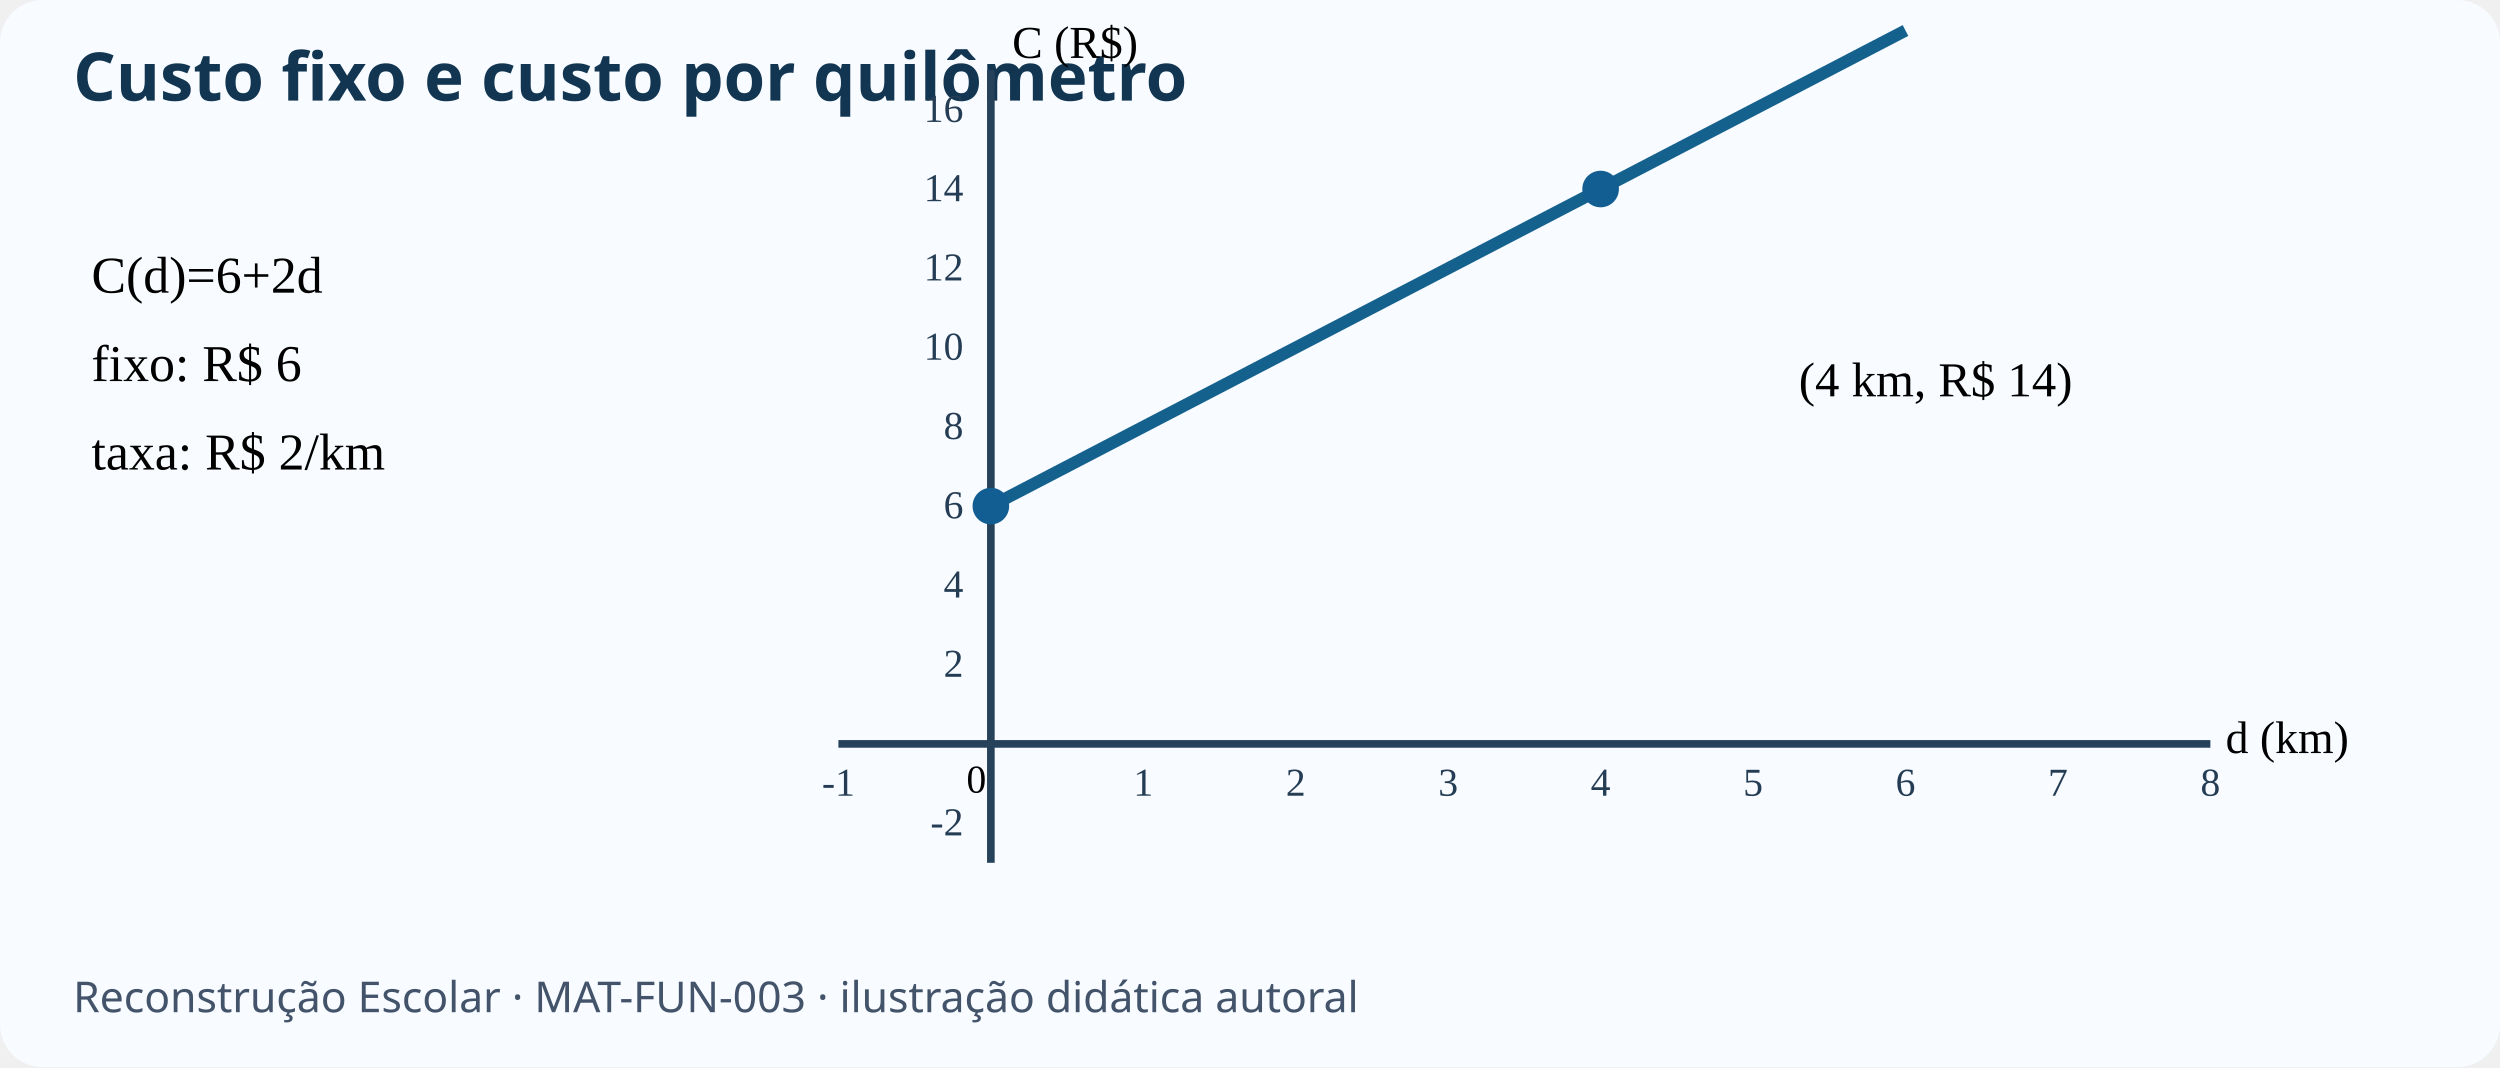
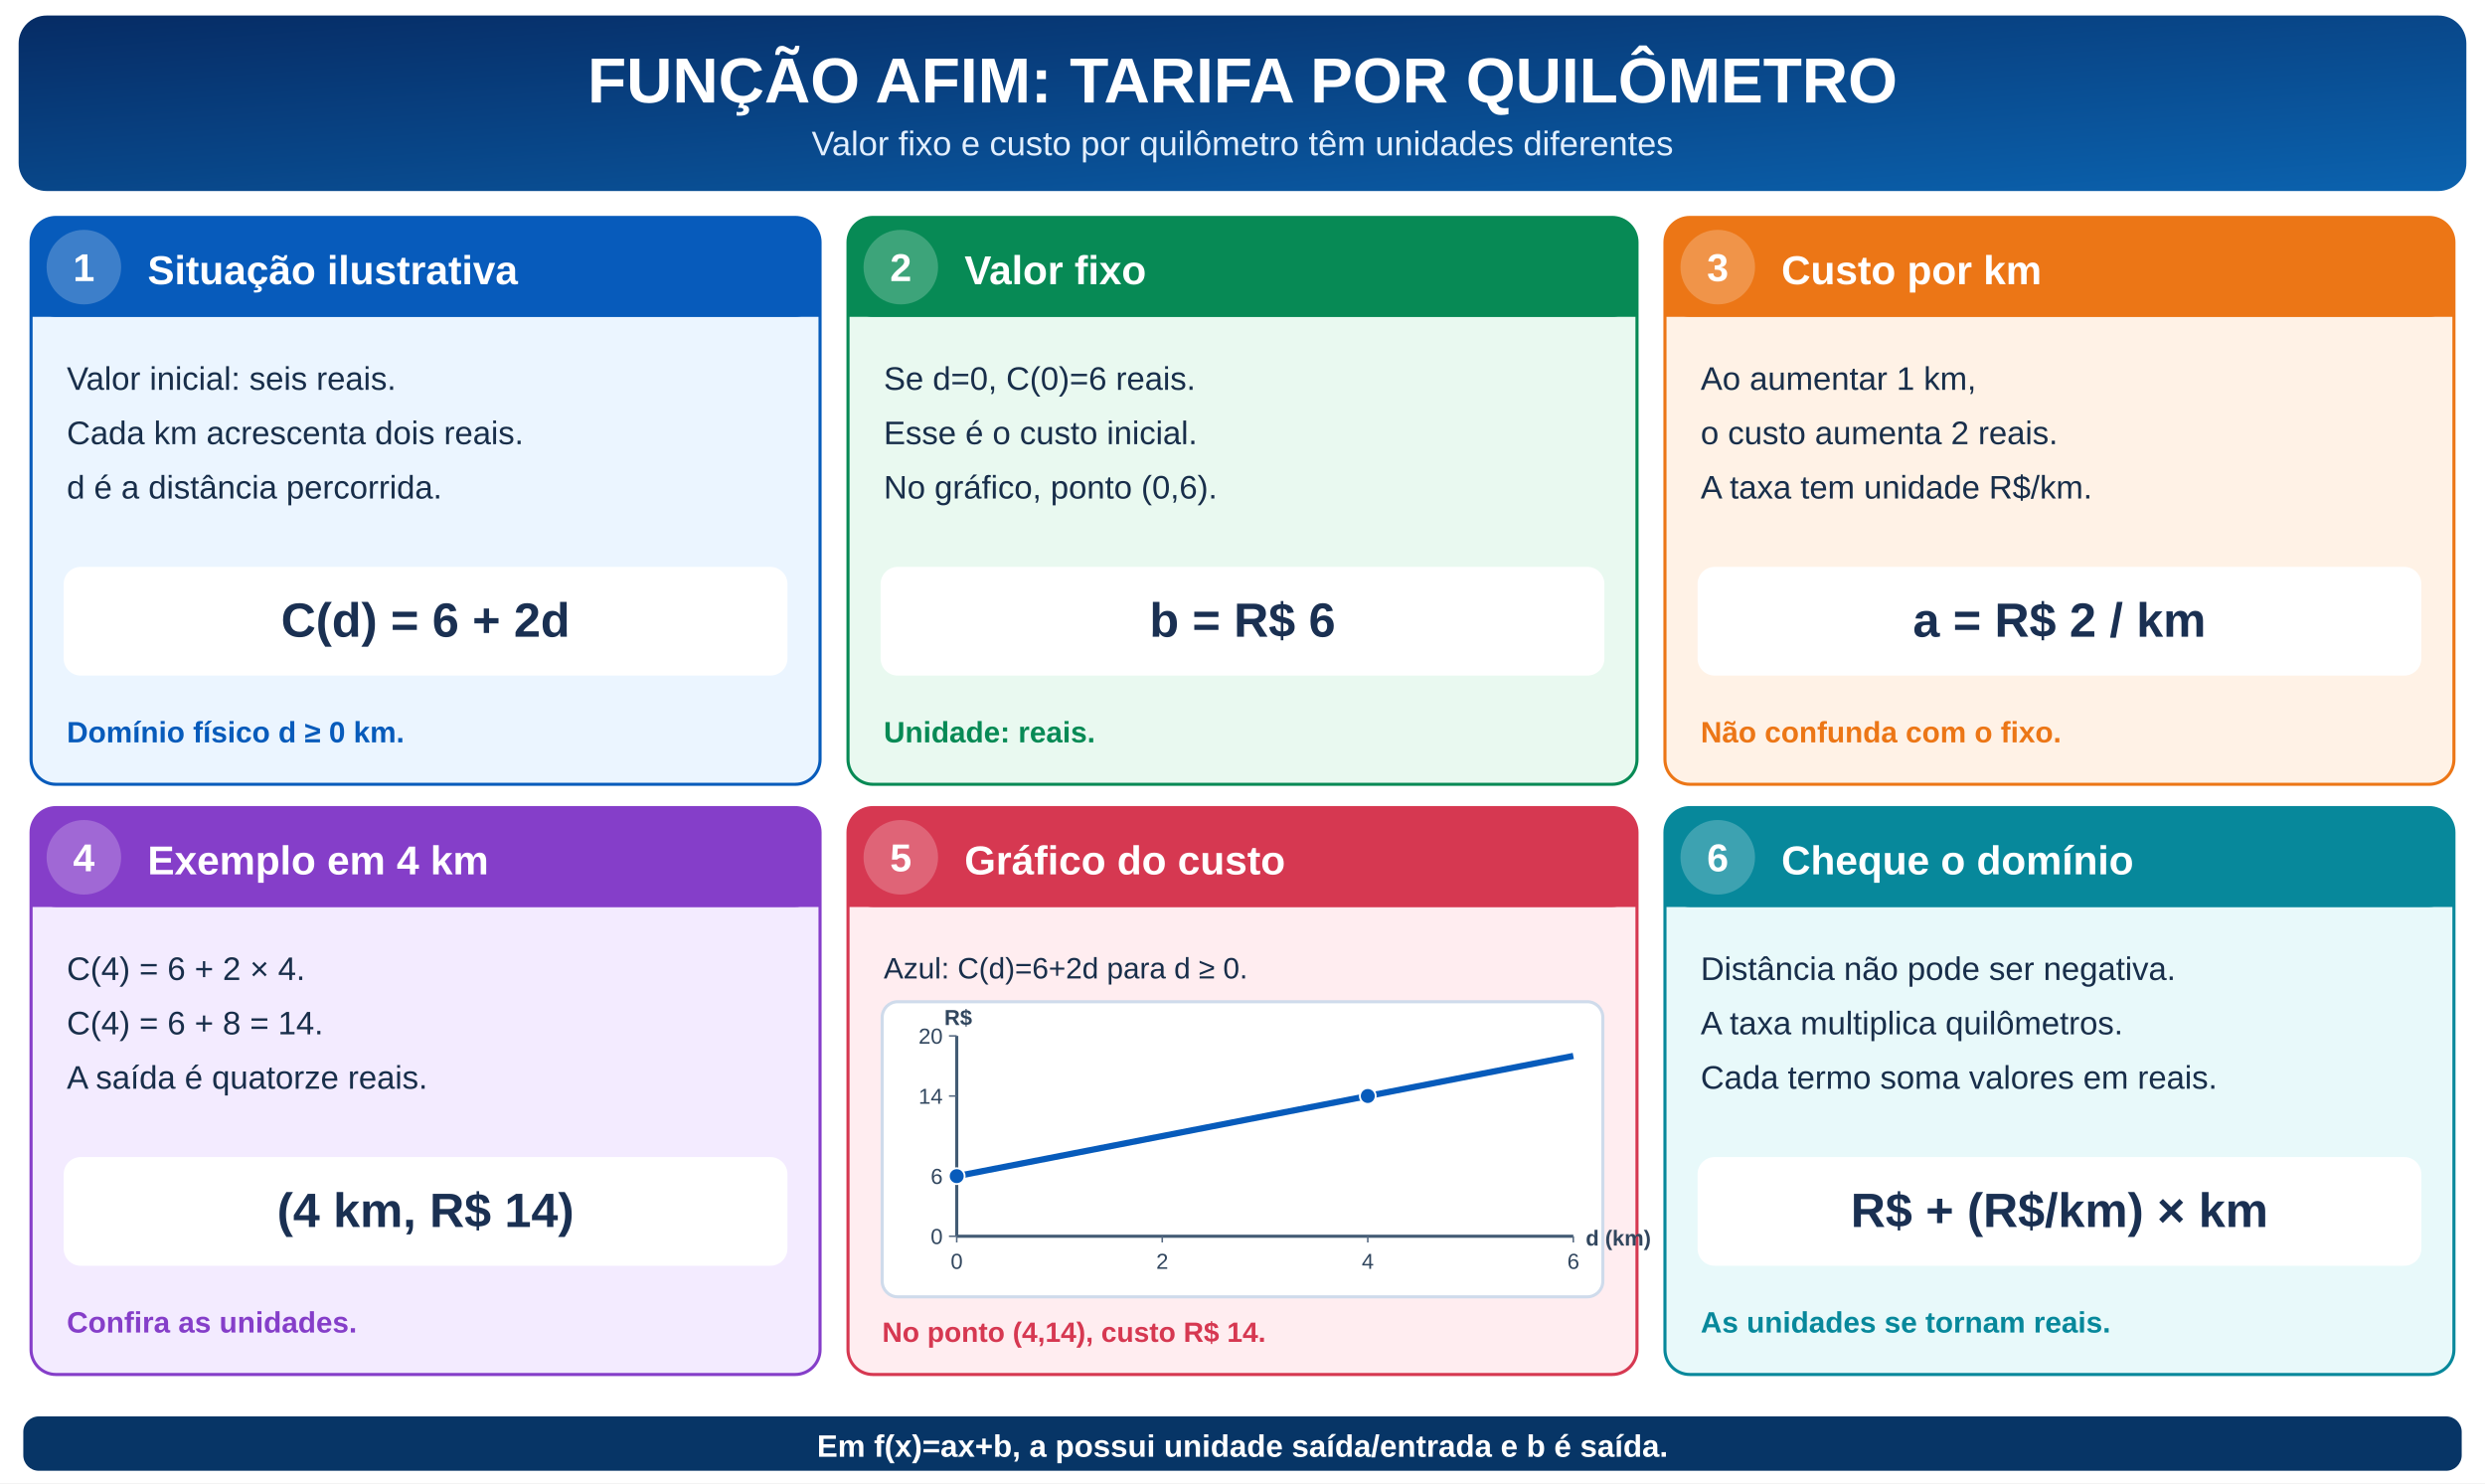
- <svg xmlns="http://www.w3.org/2000/svg" viewBox="0 0 820 350" width="820" height="350" role="img" aria-labelledby="title desc">
-   <rect width="820" height="350" fill="#f8fbff" rx="14" />
-   <text x="24" y="33" font-family="sans-serif" font-size="22" font-weight="bold" fill="#123651">Custo fixo e custo por quilômetro</text>
-   <line x1="275" y1="244" x2="725" y2="244" stroke="#26415a" stroke-width="2.5" />
-   <line x1="325" y1="23" x2="325" y2="283" stroke="#26415a" stroke-width="2.5" />
-   <text x="275" y="261" font-size="13" text-anchor="middle" fill="#243d54">-1</text>
-   <text x="375" y="261" font-size="13" text-anchor="middle" fill="#243d54">1</text>
-   <text x="425" y="261" font-size="13" text-anchor="middle" fill="#243d54">2</text>
-   <text x="475" y="261" font-size="13" text-anchor="middle" fill="#243d54">3</text>
-   <text x="525" y="261" font-size="13" text-anchor="middle" fill="#243d54">4</text>
-   <text x="575" y="261" font-size="13" text-anchor="middle" fill="#243d54">5</text>
-   <text x="625" y="261" font-size="13" text-anchor="middle" fill="#243d54">6</text>
-   <text x="675" y="261" font-size="13" text-anchor="middle" fill="#243d54">7</text>
-   <text x="725" y="261" font-size="13" text-anchor="middle" fill="#243d54">8</text>
-   <text x="316" y="274" text-anchor="end" font-size="13" fill="#243d54">-2</text>
-   <text x="316" y="222" text-anchor="end" font-size="13" fill="#243d54">2</text>
-   <text x="316" y="196" text-anchor="end" font-size="13" fill="#243d54">4</text>
-   <text x="316" y="170" text-anchor="end" font-size="13" fill="#243d54">6</text>
-   <text x="316" y="144" text-anchor="end" font-size="13" fill="#243d54">8</text>
-   <text x="316" y="118" text-anchor="end" font-size="13" fill="#243d54">10</text>
-   <text x="316" y="92" text-anchor="end" font-size="13" fill="#243d54">12</text>
-   <text x="316" y="66" text-anchor="end" font-size="13" fill="#243d54">14</text>
-   <text x="316" y="40" text-anchor="end" font-size="13" fill="#243d54">16</text>
-   <text x="730" y="247" font-size="15">d (km)</text>
-   <text x="332" y="19" font-size="15">C (R$)</text>
-   <text x="317" y="260" font-size="13">0</text>
-   <path d="M325 166 L625 10" stroke="#15618e" stroke-width="4" fill="none" />
-   <circle cx="325" cy="166" r="6" fill="#125d91" />
-   <circle cx="525" cy="62" r="6" fill="#125d91" />
-   <text x="30" y="96" font-size="17">C(d)=6+2d</text>
-   <text x="30" y="125" font-size="17">fixo: R$ 6</text>
-   <text x="30" y="154" font-size="17">taxa: R$ 2/km</text>
-   <text x="590" y="130" font-size="16">(4 km, R$ 14)</text>
-   <text x="24" y="332" font-family="sans-serif" font-size="14" fill="#42536a">Reconstrução Escolar · MAT-FUN-003 · ilustração didática autoral</text>
+ <svg xmlns="http://www.w3.org/2000/svg" role="img" aria-labelledby="title desc" viewBox="0 0 1600 955">
+   <rect x="0" y="0" width="1600" height="955" rx="0" fill="#fff" />
+   <defs>
+     <linearGradient id="header" x1="0" y1="0" x2="1" y2="1">
+       <stop offset="0" stop-color="#062c65" />
+       <stop offset="1" stop-color="#0b62ae" />
+     </linearGradient>
+   </defs>
+   <rect x="12" y="10" width="1576" height="113" rx="18" fill="url(#header)" />
+   <text x="800" y="66" text-anchor="middle" font-family="Arial,DejaVu Sans,sans-serif" font-size="41" font-weight="700" fill="#fff">FUNÇÃO AFIM: TARIFA POR QUILÔMETRO</text>
+   <text x="800" y="100" text-anchor="middle" font-family="Arial,DejaVu Sans,sans-serif" font-size="22" font-weight="400" fill="#e2efff">Valor fixo e custo por quilômetro têm unidades diferentes</text>
+   <rect x="20" y="140" width="508" height="365" rx="16" fill="#ebf5ff" stroke="#075bbb" stroke-width="2" />
+   <rect x="20" y="140" width="508" height="64" rx="16" fill="#075bbb" />
+   <rect x="20" y="186" width="508" height="18" rx="0" fill="#075bbb" />
+   <circle cx="54" cy="172" r="24" fill="#fff" opacity=".22" />
+   <text x="54" y="181" text-anchor="middle" font-family="Arial,DejaVu Sans,sans-serif" font-size="25" font-weight="700" fill="#fff">1</text>
+   <text x="95" y="183" text-anchor="start" font-family="Arial,DejaVu Sans,sans-serif" font-size="26" font-weight="700" fill="#fff">Situação ilustrativa</text>
+   <text x="43" y="251" text-anchor="start" font-family="Arial,DejaVu Sans,sans-serif" font-size="21" font-weight="400" fill="#182e4a">Valor inicial: seis reais.</text>
+   <text x="43" y="286" text-anchor="start" font-family="Arial,DejaVu Sans,sans-serif" font-size="21" font-weight="400" fill="#182e4a">Cada km acrescenta dois reais.</text>
+   <text x="43" y="321" text-anchor="start" font-family="Arial,DejaVu Sans,sans-serif" font-size="21" font-weight="400" fill="#182e4a">d é a distância percorrida.</text>
+   <rect x="41" y="365" width="466" height="70" rx="11" fill="#fff" />
+   <text x="274" y="410" text-anchor="middle" font-family="Arial,DejaVu Sans,sans-serif" font-size="31" font-weight="700" fill="#1a3052">C(d) = 6 + 2d</text>
+   <text x="43" y="478" text-anchor="start" font-family="Arial,DejaVu Sans,sans-serif" font-size="19" font-weight="700" fill="#075bbb">Domínio físico d ≥ 0 km.</text>
+   <rect x="546" y="140" width="508" height="365" rx="16" fill="#e9f9f0" stroke="#078a55" stroke-width="2" />
+   <rect x="546" y="140" width="508" height="64" rx="16" fill="#078a55" />
+   <rect x="546" y="186" width="508" height="18" rx="0" fill="#078a55" />
+   <circle cx="580" cy="172" r="24" fill="#fff" opacity=".22" />
+   <text x="580" y="181" text-anchor="middle" font-family="Arial,DejaVu Sans,sans-serif" font-size="25" font-weight="700" fill="#fff">2</text>
+   <text x="621" y="183" text-anchor="start" font-family="Arial,DejaVu Sans,sans-serif" font-size="26" font-weight="700" fill="#fff">Valor fixo</text>
+   <text x="569" y="251" text-anchor="start" font-family="Arial,DejaVu Sans,sans-serif" font-size="21" font-weight="400" fill="#182e4a">Se d=0, C(0)=6 reais.</text>
+   <text x="569" y="286" text-anchor="start" font-family="Arial,DejaVu Sans,sans-serif" font-size="21" font-weight="400" fill="#182e4a">Esse é o custo inicial.</text>
+   <text x="569" y="321" text-anchor="start" font-family="Arial,DejaVu Sans,sans-serif" font-size="21" font-weight="400" fill="#182e4a">No gráfico, ponto (0,6).</text>
+   <rect x="567" y="365" width="466" height="70" rx="11" fill="#fff" />
+   <text x="800" y="410" text-anchor="middle" font-family="Arial,DejaVu Sans,sans-serif" font-size="31" font-weight="700" fill="#1a3052">b = R$ 6</text>
+   <text x="569" y="478" text-anchor="start" font-family="Arial,DejaVu Sans,sans-serif" font-size="19" font-weight="700" fill="#078a55">Unidade: reais.</text>
+   <rect x="1072" y="140" width="508" height="365" rx="16" fill="#fff2e6" stroke="#ec7616" stroke-width="2" />
+   <rect x="1072" y="140" width="508" height="64" rx="16" fill="#ec7616" />
+   <rect x="1072" y="186" width="508" height="18" rx="0" fill="#ec7616" />
+   <circle cx="1106" cy="172" r="24" fill="#fff" opacity=".22" />
+   <text x="1106" y="181" text-anchor="middle" font-family="Arial,DejaVu Sans,sans-serif" font-size="25" font-weight="700" fill="#fff">3</text>
+   <text x="1147" y="183" text-anchor="start" font-family="Arial,DejaVu Sans,sans-serif" font-size="26" font-weight="700" fill="#fff">Custo por km</text>
+   <text x="1095" y="251" text-anchor="start" font-family="Arial,DejaVu Sans,sans-serif" font-size="21" font-weight="400" fill="#182e4a">Ao aumentar 1 km,</text>
+   <text x="1095" y="286" text-anchor="start" font-family="Arial,DejaVu Sans,sans-serif" font-size="21" font-weight="400" fill="#182e4a">o custo aumenta 2 reais.</text>
+   <text x="1095" y="321" text-anchor="start" font-family="Arial,DejaVu Sans,sans-serif" font-size="21" font-weight="400" fill="#182e4a">A taxa tem unidade R$/km.</text>
+   <rect x="1093" y="365" width="466" height="70" rx="11" fill="#fff" />
+   <text x="1326" y="410" text-anchor="middle" font-family="Arial,DejaVu Sans,sans-serif" font-size="31" font-weight="700" fill="#1a3052">a = R$ 2 / km</text>
+   <text x="1095" y="478" text-anchor="start" font-family="Arial,DejaVu Sans,sans-serif" font-size="19" font-weight="700" fill="#ec7616">Não confunda com o fixo.</text>
+   <rect x="20" y="520" width="508" height="365" rx="16" fill="#f3ebff" stroke="#853ec9" stroke-width="2" />
+   <rect x="20" y="520" width="508" height="64" rx="16" fill="#853ec9" />
+   <rect x="20" y="566" width="508" height="18" rx="0" fill="#853ec9" />
+   <circle cx="54" cy="552" r="24" fill="#fff" opacity=".22" />
+   <text x="54" y="561" text-anchor="middle" font-family="Arial,DejaVu Sans,sans-serif" font-size="25" font-weight="700" fill="#fff">4</text>
+   <text x="95" y="563" text-anchor="start" font-family="Arial,DejaVu Sans,sans-serif" font-size="26" font-weight="700" fill="#fff">Exemplo em 4 km</text>
+   <text x="43" y="631" text-anchor="start" font-family="Arial,DejaVu Sans,sans-serif" font-size="21" font-weight="400" fill="#182e4a">C(4) = 6 + 2 × 4.</text>
+   <text x="43" y="666" text-anchor="start" font-family="Arial,DejaVu Sans,sans-serif" font-size="21" font-weight="400" fill="#182e4a">C(4) = 6 + 8 = 14.</text>
+   <text x="43" y="701" text-anchor="start" font-family="Arial,DejaVu Sans,sans-serif" font-size="21" font-weight="400" fill="#182e4a">A saída é quatorze reais.</text>
+   <rect x="41" y="745" width="466" height="70" rx="11" fill="#fff" />
+   <text x="274" y="790" text-anchor="middle" font-family="Arial,DejaVu Sans,sans-serif" font-size="31" font-weight="700" fill="#1a3052">(4 km, R$ 14)</text>
+   <text x="43" y="858" text-anchor="start" font-family="Arial,DejaVu Sans,sans-serif" font-size="19" font-weight="700" fill="#853ec9">Confira as unidades.</text>
+   <rect x="546" y="520" width="508" height="365" rx="16" fill="#ffedf0" stroke="#d63851" stroke-width="2" />
+   <rect x="546" y="520" width="508" height="64" rx="16" fill="#d63851" />
+   <rect x="546" y="566" width="508" height="18" rx="0" fill="#d63851" />
+   <circle cx="580" cy="552" r="24" fill="#fff" opacity=".22" />
+   <text x="580" y="561" text-anchor="middle" font-family="Arial,DejaVu Sans,sans-serif" font-size="25" font-weight="700" fill="#fff">5</text>
+   <text x="621" y="563" text-anchor="start" font-family="Arial,DejaVu Sans,sans-serif" font-size="26" font-weight="700" fill="#fff">Gráfico do custo</text>
+   <text x="569" y="630" text-anchor="start" font-family="Arial,DejaVu Sans,sans-serif" font-size="19" font-weight="400" fill="#182e4a">Azul: C(d)=6+2d para d ≥ 0.</text>
+   <rect x="568" y="645" width="464" height="190" rx="10" fill="#fff" stroke="#cfdbeb" stroke-width="2" />
+   <line x1="616" y1="667" x2="616" y2="796" stroke="#435b74" stroke-width="2" />
+   <line x1="616" y1="796" x2="1013" y2="796" stroke="#435b74" stroke-width="2" />
+   <line x1="616" y1="796" x2="616" y2="800" stroke="#566981" stroke-width="1" />
+   <text x="616" y="817" text-anchor="middle" font-family="Arial,DejaVu Sans,sans-serif" font-size="14" font-weight="400" fill="#31465e">0</text>
+   <line x1="748.333" y1="796" x2="748.333" y2="800" stroke="#566981" stroke-width="1" />
+   <text x="748.333" y="817" text-anchor="middle" font-family="Arial,DejaVu Sans,sans-serif" font-size="14" font-weight="400" fill="#31465e">2</text>
+   <line x1="880.667" y1="796" x2="880.667" y2="800" stroke="#566981" stroke-width="1" />
+   <text x="880.667" y="817" text-anchor="middle" font-family="Arial,DejaVu Sans,sans-serif" font-size="14" font-weight="400" fill="#31465e">4</text>
+   <line x1="1013" y1="796" x2="1013" y2="800" stroke="#566981" stroke-width="1" />
+   <text x="1013" y="817" text-anchor="middle" font-family="Arial,DejaVu Sans,sans-serif" font-size="14" font-weight="400" fill="#31465e">6</text>
+   <line x1="611" y1="796" x2="616" y2="796" stroke="#566981" stroke-width="1" />
+   <text x="607" y="801" text-anchor="end" font-family="Arial,DejaVu Sans,sans-serif" font-size="14" font-weight="400" fill="#31465e">0</text>
+   <line x1="611" y1="757.3" x2="616" y2="757.3" stroke="#566981" stroke-width="1" />
+   <text x="607" y="762.3" text-anchor="end" font-family="Arial,DejaVu Sans,sans-serif" font-size="14" font-weight="400" fill="#31465e">6</text>
+   <line x1="611" y1="705.7" x2="616" y2="705.7" stroke="#566981" stroke-width="1" />
+   <text x="607" y="710.7" text-anchor="end" font-family="Arial,DejaVu Sans,sans-serif" font-size="14" font-weight="400" fill="#31465e">14</text>
+   <line x1="611" y1="667" x2="616" y2="667" stroke="#566981" stroke-width="1" />
+   <text x="607" y="672" text-anchor="end" font-family="Arial,DejaVu Sans,sans-serif" font-size="14" font-weight="400" fill="#31465e">20</text>
+   <text x="1021" y="802" text-anchor="start" font-family="Arial,DejaVu Sans,sans-serif" font-size="14" font-weight="700" fill="#31465e">d (km)</text>
+   <text x="608" y="660" text-anchor="start" font-family="Arial,DejaVu Sans,sans-serif" font-size="14" font-weight="700" fill="#31465e">R$</text>
+   <polyline points="616.0,757.3 1013.0,679.9" fill="none" stroke="#075bbb" stroke-width="4" />
+   <circle cx="616" cy="757.3" r="5.1" fill="#075bbb" stroke="#fff" stroke-width="1.2" />
+   <circle cx="880.667" cy="705.7" r="5.1" fill="#075bbb" stroke="#fff" stroke-width="1.2" />
+   <text x="568" y="864" text-anchor="start" font-family="Arial,DejaVu Sans,sans-serif" font-size="18" font-weight="700" fill="#d63851">No ponto (4,14), custo R$ 14.</text>
+   <rect x="1072" y="520" width="508" height="365" rx="16" fill="#e8f9fa" stroke="#07889b" stroke-width="2" />
+   <rect x="1072" y="520" width="508" height="64" rx="16" fill="#07889b" />
+   <rect x="1072" y="566" width="508" height="18" rx="0" fill="#07889b" />
+   <circle cx="1106" cy="552" r="24" fill="#fff" opacity=".22" />
+   <text x="1106" y="561" text-anchor="middle" font-family="Arial,DejaVu Sans,sans-serif" font-size="25" font-weight="700" fill="#fff">6</text>
+   <text x="1147" y="563" text-anchor="start" font-family="Arial,DejaVu Sans,sans-serif" font-size="26" font-weight="700" fill="#fff">Cheque o domínio</text>
+   <text x="1095" y="631" text-anchor="start" font-family="Arial,DejaVu Sans,sans-serif" font-size="21" font-weight="400" fill="#182e4a">Distância não pode ser negativa.</text>
+   <text x="1095" y="666" text-anchor="start" font-family="Arial,DejaVu Sans,sans-serif" font-size="21" font-weight="400" fill="#182e4a">A taxa multiplica quilômetros.</text>
+   <text x="1095" y="701" text-anchor="start" font-family="Arial,DejaVu Sans,sans-serif" font-size="21" font-weight="400" fill="#182e4a">Cada termo soma valores em reais.</text>
+   <rect x="1093" y="745" width="466" height="70" rx="11" fill="#fff" />
+   <text x="1326" y="790" text-anchor="middle" font-family="Arial,DejaVu Sans,sans-serif" font-size="31" font-weight="700" fill="#1a3052">R$ + (R$/km) × km</text>
+   <text x="1095" y="858" text-anchor="start" font-family="Arial,DejaVu Sans,sans-serif" font-size="19" font-weight="700" fill="#07889b">As unidades se tornam reais.</text>
+   <rect x="15" y="912" width="1570" height="35" rx="10" fill="#073566" />
+   <text x="800" y="938" text-anchor="middle" font-family="Arial,DejaVu Sans,sans-serif" font-size="20" font-weight="700" fill="#fff">Em f(x)=ax+b, a possui unidade saída/entrada e b é saída.</text>
</svg>
